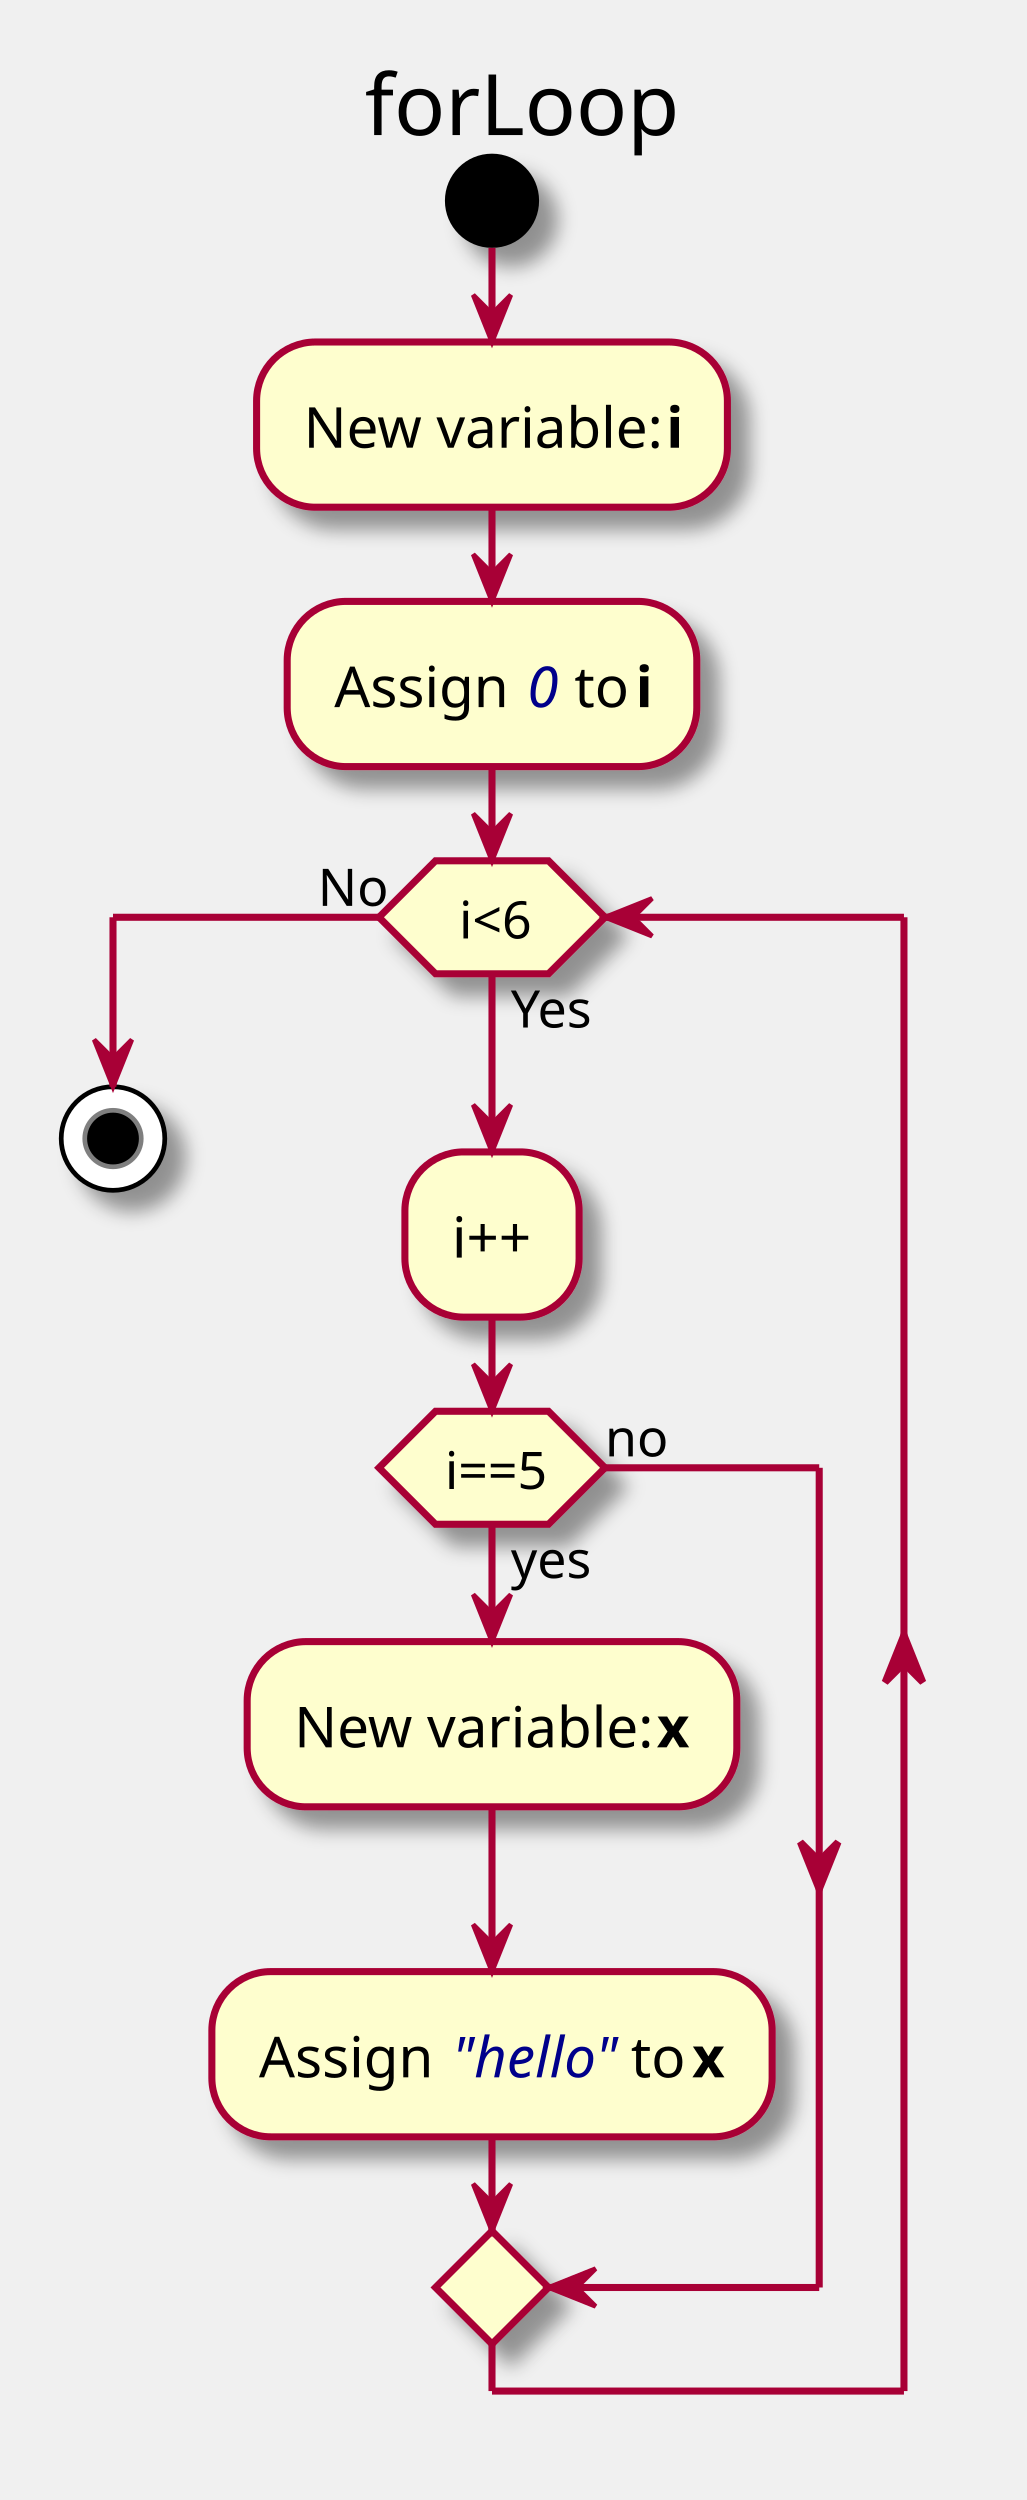
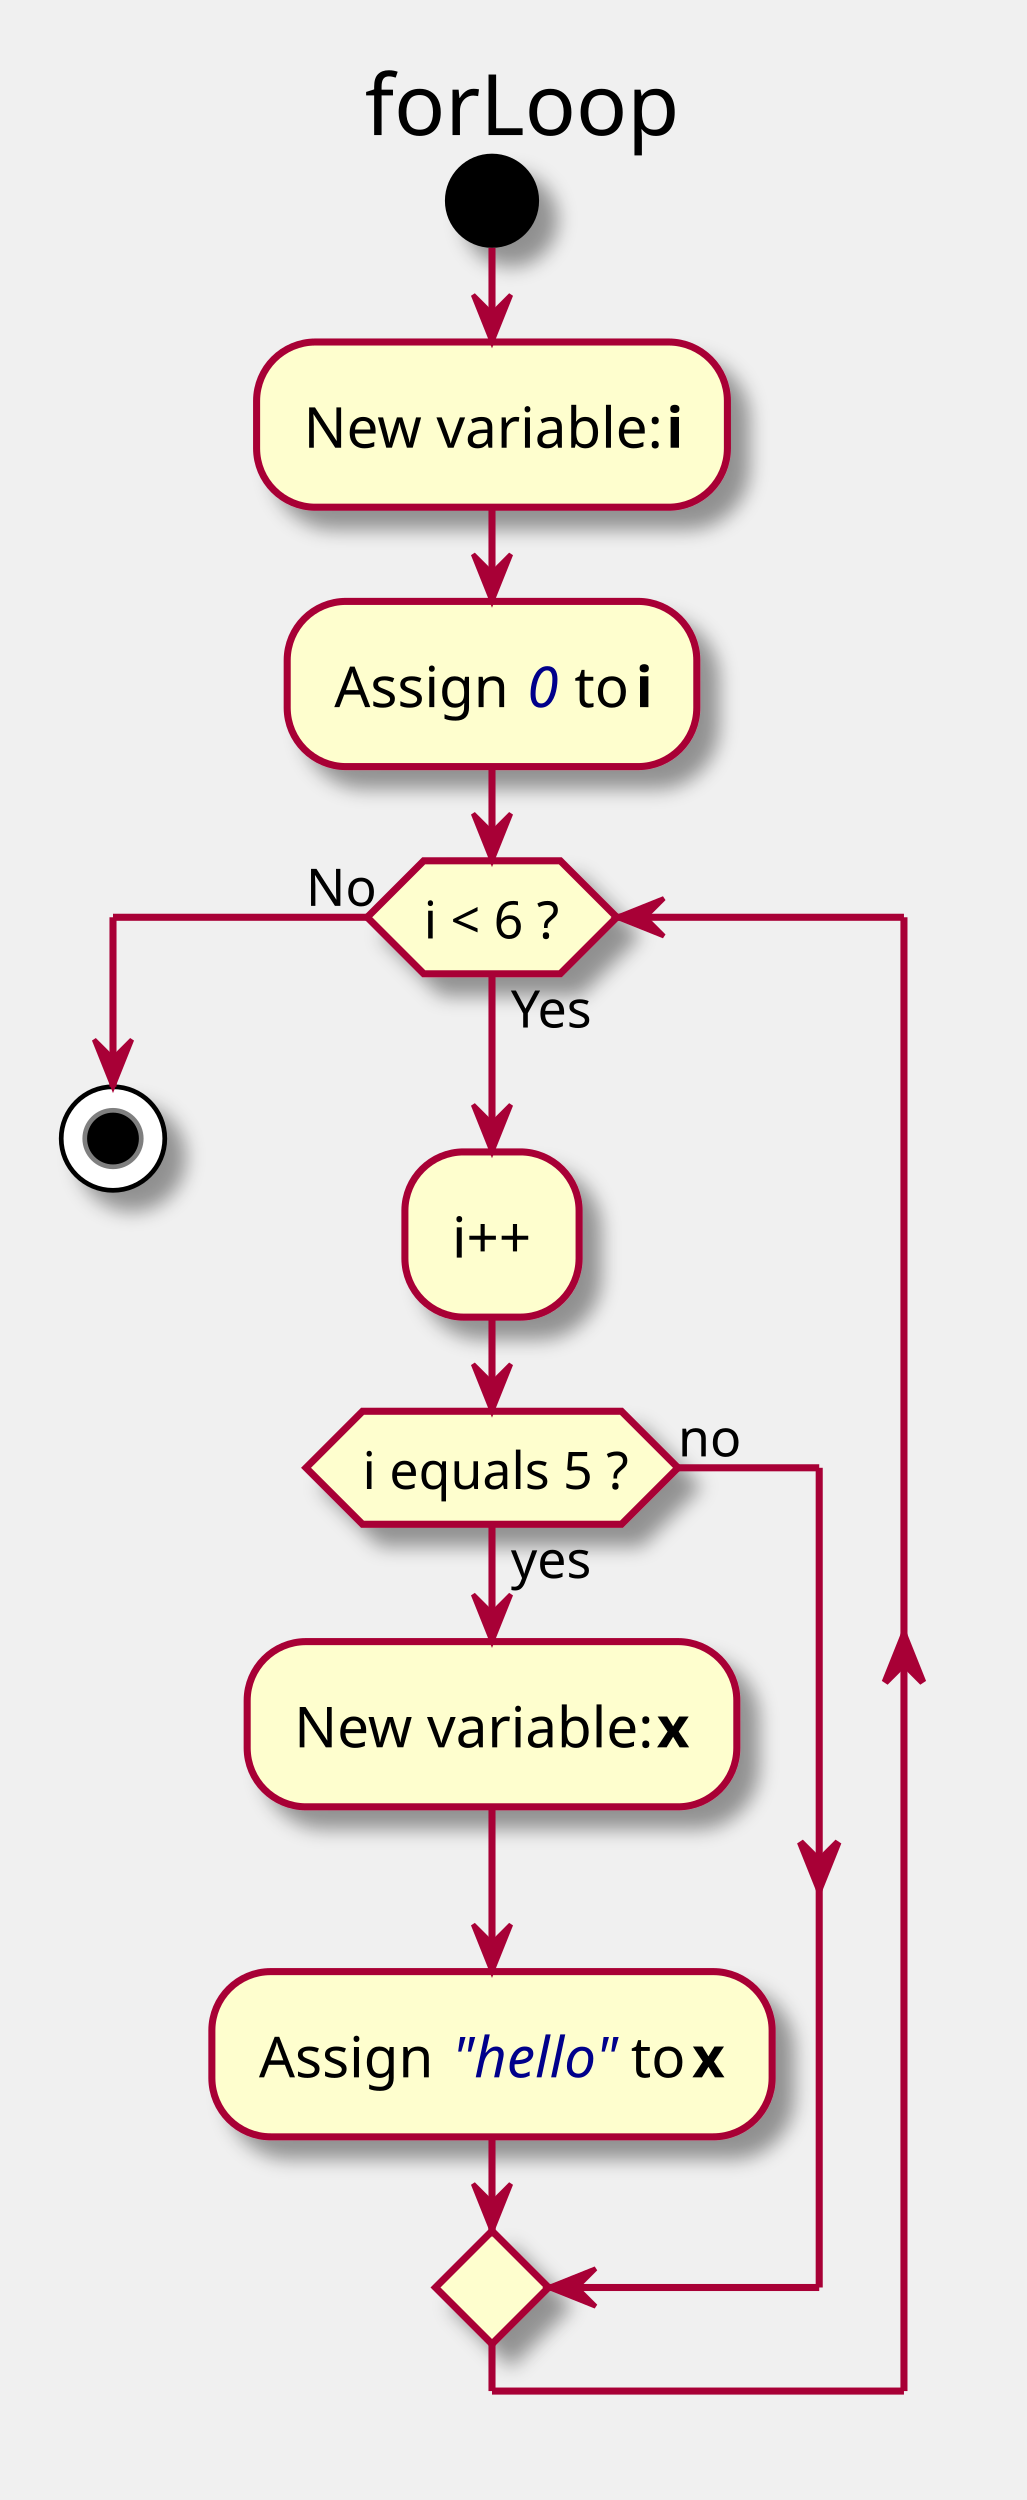
<svg xmlns="http://www.w3.org/2000/svg" contentScriptType="application/ecmascript" contentStyleType="text/css" height="531px" preserveAspectRatio="none" style="width:218px;height:531px;" version="1.1" viewBox="0 0 218 531" width="218px" zoomAndPan="magnify">
  <defs>
-     <filter height="300%" id="f13d559w7z4w17" width="300%" x="-1" y="-1">
+     <filter height="300%" id="f18a17dnc5uuni" width="300%" x="-1" y="-1">
      <feGaussianBlur result="blurOut" stdDeviation="2.0" />
      <feColorMatrix in="blurOut" result="blurOut2" type="matrix" values="0 0 0 0 0 0 0 0 0 0 0 0 0 0 0 0 0 0 .4 0" />
      <feOffset dx="4.0" dy="4.0" in="blurOut2" result="blurOut3" />
      <feBlend in="SourceGraphic" in2="blurOut3" mode="normal" />
    </filter>
  </defs>
  <g>
    <text fill="#000000" font-family="sans-serif" font-size="18" lengthAdjust="spacingAndGlyphs" textLength="61" x="77.5" y="28.686">forLoop</text>
-     <ellipse cx="104.5" cy="42.641" fill="#000000" filter="url(#f13d559w7z4w17)" rx="10" ry="10" style="stroke: none; stroke-width: 1.0;" />
-     <rect fill="#FEFECE" filter="url(#f13d559w7z4w17)" height="35.094" rx="12.5" ry="12.5" style="stroke: #A80036; stroke-width: 1.5;" width="100" x="54.5" y="72.641" />
+     <ellipse cx="104.5" cy="42.641" fill="#000000" filter="url(#f18a17dnc5uuni)" rx="10" ry="10" style="stroke: none; stroke-width: 1.0;" />
+     <rect fill="#FEFECE" filter="url(#f18a17dnc5uuni)" height="35.094" rx="12.5" ry="12.5" style="stroke: #A80036; stroke-width: 1.5;" width="100" x="54.5" y="72.641" />
    <text fill="#000000" font-family="sans-serif" font-size="12" lengthAdjust="spacingAndGlyphs" textLength="74" x="64.5" y="95.098">New variable:</text>
    <text fill="#000000" font-family="sans-serif" font-size="12" font-weight="bold" lengthAdjust="spacingAndGlyphs" textLength="3" x="141.5" y="95.098">i</text>
-     <rect fill="#FEFECE" filter="url(#f13d559w7z4w17)" height="35.094" rx="12.5" ry="12.5" style="stroke: #A80036; stroke-width: 1.5;" width="87" x="61" y="127.734" />
+     <rect fill="#FEFECE" filter="url(#f18a17dnc5uuni)" height="35.094" rx="12.5" ry="12.5" style="stroke: #A80036; stroke-width: 1.5;" width="87" x="61" y="127.734" />
    <text fill="#000000" font-family="sans-serif" font-size="12" lengthAdjust="spacingAndGlyphs" textLength="38" x="71" y="150.191">Assign</text>
    <text fill="#00008B" font-family="sans-serif" font-size="12" font-style="italic" lengthAdjust="spacingAndGlyphs" textLength="7" x="112" y="150.191">0</text>
    <text fill="#000000" font-family="sans-serif" font-size="12" lengthAdjust="spacingAndGlyphs" textLength="10" x="122" y="150.191">to</text>
    <text fill="#000000" font-family="sans-serif" font-size="12" font-weight="bold" lengthAdjust="spacingAndGlyphs" textLength="3" x="135" y="150.191">i</text>
-     <rect fill="#FEFECE" filter="url(#f13d559w7z4w17)" height="35.094" rx="12.5" ry="12.5" style="stroke: #A80036; stroke-width: 1.5;" width="37" x="86" y="244.664" />
+     <rect fill="#FEFECE" filter="url(#f18a17dnc5uuni)" height="35.094" rx="12.5" ry="12.5" style="stroke: #A80036; stroke-width: 1.5;" width="37" x="86" y="244.664" />
    <text fill="#000000" font-family="sans-serif" font-size="12" lengthAdjust="spacingAndGlyphs" textLength="17" x="96" y="267.121">i++</text>
-     <rect fill="#FEFECE" filter="url(#f13d559w7z4w17)" height="35.094" rx="12.5" ry="12.5" style="stroke: #A80036; stroke-width: 1.5;" width="104" x="52.5" y="348.676" />
+     <rect fill="#FEFECE" filter="url(#f18a17dnc5uuni)" height="35.094" rx="12.5" ry="12.5" style="stroke: #A80036; stroke-width: 1.5;" width="104" x="52.5" y="348.676" />
    <text fill="#000000" font-family="sans-serif" font-size="12" lengthAdjust="spacingAndGlyphs" textLength="74" x="62.5" y="371.133">New variable:</text>
    <text fill="#000000" font-family="sans-serif" font-size="12" font-weight="bold" lengthAdjust="spacingAndGlyphs" textLength="7" x="139.5" y="371.133">x</text>
-     <rect fill="#FEFECE" filter="url(#f13d559w7z4w17)" height="35.094" rx="12.5" ry="12.5" style="stroke: #A80036; stroke-width: 1.5;" width="119" x="45" y="418.769" />
+     <rect fill="#FEFECE" filter="url(#f18a17dnc5uuni)" height="35.094" rx="12.5" ry="12.5" style="stroke: #A80036; stroke-width: 1.5;" width="119" x="45" y="418.769" />
    <text fill="#000000" font-family="sans-serif" font-size="12" lengthAdjust="spacingAndGlyphs" textLength="38" x="55" y="441.227">Assign</text>
    <text fill="#00008B" font-family="sans-serif" font-size="12" font-style="italic" lengthAdjust="spacingAndGlyphs" textLength="35" x="96" y="441.227">"hello"</text>
    <text fill="#000000" font-family="sans-serif" font-size="12" lengthAdjust="spacingAndGlyphs" textLength="10" x="134" y="441.227">to</text>
    <text fill="#000000" font-family="sans-serif" font-size="12" font-weight="bold" lengthAdjust="spacingAndGlyphs" textLength="7" x="147" y="441.227">x</text>
-     <polygon fill="#FEFECE" filter="url(#f13d559w7z4w17)" points="92.5,299.758,116.5,299.758,128.5,311.758,116.5,323.758,92.5,323.758,80.5,311.758,92.5,299.758" style="stroke: #A80036; stroke-width: 1.5;" />
+     <polygon fill="#FEFECE" filter="url(#f18a17dnc5uuni)" points="77,299.758,132,299.758,144,311.758,132,323.758,77,323.758,65,311.758,77,299.758" style="stroke: #A80036; stroke-width: 1.5;" />
    <text fill="#000000" font-family="sans-serif" font-size="11" lengthAdjust="spacingAndGlyphs" textLength="18" x="108.5" y="335.177">yes</text>
-     <text fill="#000000" font-family="sans-serif" font-size="11" lengthAdjust="spacingAndGlyphs" textLength="20" x="94.5" y="316.259">i==5</text>
-     <text fill="#000000" font-family="sans-serif" font-size="11" lengthAdjust="spacingAndGlyphs" textLength="12" x="128.5" y="309.341">no</text>
-     <polygon fill="#FEFECE" filter="url(#f13d559w7z4w17)" points="104.5,473.863,116.5,485.863,104.5,497.863,92.5,485.863,104.5,473.863" style="stroke: #A80036; stroke-width: 1.5;" />
-     <polygon fill="#FEFECE" filter="url(#f13d559w7z4w17)" points="92.5,182.828,116.5,182.828,128.5,194.828,116.5,206.828,92.5,206.828,80.5,194.828,92.5,182.828" style="stroke: #A80036; stroke-width: 1.5;" />
+     <text fill="#000000" font-family="sans-serif" font-size="11" lengthAdjust="spacingAndGlyphs" textLength="55" x="77" y="316.259">i equals 5 ?</text>
+     <text fill="#000000" font-family="sans-serif" font-size="11" lengthAdjust="spacingAndGlyphs" textLength="12" x="144" y="309.341">no</text>
+     <polygon fill="#FEFECE" filter="url(#f18a17dnc5uuni)" points="104.5,473.863,116.5,485.863,104.5,497.863,92.5,485.863,104.5,473.863" style="stroke: #A80036; stroke-width: 1.5;" />
+     <polygon fill="#FEFECE" filter="url(#f18a17dnc5uuni)" points="90,182.828,119,182.828,131,194.828,119,206.828,90,206.828,78,194.828,90,182.828" style="stroke: #A80036; stroke-width: 1.5;" />
    <text fill="#000000" font-family="sans-serif" font-size="11" lengthAdjust="spacingAndGlyphs" textLength="20" x="108.5" y="218.247">Yes</text>
-     <text fill="#000000" font-family="sans-serif" font-size="11" lengthAdjust="spacingAndGlyphs" textLength="14" x="97.5" y="199.329">i&lt;6</text>
-     <text fill="#000000" font-family="sans-serif" font-size="11" lengthAdjust="spacingAndGlyphs" textLength="13" x="67.5" y="192.411">No</text>
-     <ellipse cx="24" cy="241.828" fill="#FFFFFF" filter="url(#f13d559w7z4w17)" rx="11" ry="11" style="stroke: #000000; stroke-width: 1.0;" />
+     <text fill="#000000" font-family="sans-serif" font-size="11" lengthAdjust="spacingAndGlyphs" textLength="29" x="90" y="199.329">i &lt; 6 ?</text>
+     <text fill="#000000" font-family="sans-serif" font-size="11" lengthAdjust="spacingAndGlyphs" textLength="13" x="65" y="192.411">No</text>
+     <ellipse cx="24" cy="241.828" fill="#FFFFFF" filter="url(#f18a17dnc5uuni)" rx="11" ry="11" style="stroke: #000000; stroke-width: 1.0;" />
    <ellipse cx="24" cy="241.828" fill="#000000" rx="6" ry="6" style="stroke: #7F7F7F; stroke-width: 1.0;" />
    <line style="stroke: #A80036; stroke-width: 1.5;" x1="104.5" x2="104.5" y1="52.641" y2="72.641" />
    <polygon fill="#A80036" points="100.5,62.641,104.5,72.641,108.5,62.641,104.5,66.641" style="stroke: #A80036; stroke-width: 1.0;" />
    <line style="stroke: #A80036; stroke-width: 1.5;" x1="104.5" x2="104.5" y1="107.734" y2="127.734" />
    <polygon fill="#A80036" points="100.5,117.734,104.5,127.734,108.5,117.734,104.5,121.734" style="stroke: #A80036; stroke-width: 1.0;" />
    <line style="stroke: #A80036; stroke-width: 1.5;" x1="104.5" x2="104.5" y1="383.769" y2="418.769" />
    <polygon fill="#A80036" points="100.5,408.769,104.5,418.769,108.5,408.769,104.5,412.769" style="stroke: #A80036; stroke-width: 1.0;" />
    <line style="stroke: #A80036; stroke-width: 1.5;" x1="104.5" x2="104.5" y1="323.758" y2="348.676" />
    <polygon fill="#A80036" points="100.5,338.676,104.5,348.676,108.5,338.676,104.5,342.676" style="stroke: #A80036; stroke-width: 1.0;" />
-     <line style="stroke: #A80036; stroke-width: 1.5;" x1="128.5" x2="174" y1="311.758" y2="311.758" />
+     <line style="stroke: #A80036; stroke-width: 1.5;" x1="144" x2="174" y1="311.758" y2="311.758" />
    <polygon fill="#A80036" points="170,391.269,174,401.269,178,391.269,174,395.269" style="stroke: #A80036; stroke-width: 1.5;" />
    <line style="stroke: #A80036; stroke-width: 1.5;" x1="174" x2="174" y1="311.758" y2="485.863" />
    <line style="stroke: #A80036; stroke-width: 1.5;" x1="174" x2="116.5" y1="485.863" y2="485.863" />
    <polygon fill="#A80036" points="126.5,481.863,116.5,485.863,126.5,489.863,122.5,485.863" style="stroke: #A80036; stroke-width: 1.0;" />
    <line style="stroke: #A80036; stroke-width: 1.5;" x1="104.5" x2="104.5" y1="453.863" y2="473.863" />
    <polygon fill="#A80036" points="100.5,463.863,104.5,473.863,108.5,463.863,104.5,467.863" style="stroke: #A80036; stroke-width: 1.0;" />
    <line style="stroke: #A80036; stroke-width: 1.5;" x1="104.5" x2="104.5" y1="279.758" y2="299.758" />
    <polygon fill="#A80036" points="100.5,289.758,104.5,299.758,108.5,289.758,104.5,293.758" style="stroke: #A80036; stroke-width: 1.0;" />
    <line style="stroke: #A80036; stroke-width: 1.5;" x1="104.5" x2="104.5" y1="206.828" y2="244.664" />
    <polygon fill="#A80036" points="100.5,234.664,104.5,244.664,108.5,234.664,104.5,238.664" style="stroke: #A80036; stroke-width: 1.0;" />
    <line style="stroke: #A80036; stroke-width: 1.5;" x1="104.5" x2="104.5" y1="497.863" y2="507.863" />
    <line style="stroke: #A80036; stroke-width: 1.5;" x1="104.5" x2="192" y1="507.863" y2="507.863" />
    <polygon fill="#A80036" points="188,357.305,192,347.305,196,357.305,192,353.305" style="stroke: #A80036; stroke-width: 1.5;" />
    <line style="stroke: #A80036; stroke-width: 1.5;" x1="192" x2="192" y1="194.828" y2="507.863" />
-     <line style="stroke: #A80036; stroke-width: 1.5;" x1="192" x2="128.5" y1="194.828" y2="194.828" />
-     <polygon fill="#A80036" points="138.5,190.828,128.5,194.828,138.5,198.828,134.5,194.828" style="stroke: #A80036; stroke-width: 1.0;" />
-     <line style="stroke: #A80036; stroke-width: 1.5;" x1="80.5" x2="24" y1="194.828" y2="194.828" />
+     <line style="stroke: #A80036; stroke-width: 1.5;" x1="192" x2="131" y1="194.828" y2="194.828" />
+     <polygon fill="#A80036" points="141,190.828,131,194.828,141,198.828,137,194.828" style="stroke: #A80036; stroke-width: 1.0;" />
+     <line style="stroke: #A80036; stroke-width: 1.5;" x1="78" x2="24" y1="194.828" y2="194.828" />
    <line style="stroke: #A80036; stroke-width: 1.5;" x1="24" x2="24" y1="194.828" y2="230.828" />
    <polygon fill="#A80036" points="20,220.828,24,230.828,28,220.828,24,224.828" style="stroke: #A80036; stroke-width: 1.0;" />
    <line style="stroke: #A80036; stroke-width: 1.5;" x1="104.5" x2="104.5" y1="162.828" y2="182.828" />
    <polygon fill="#A80036" points="100.5,172.828,104.5,182.828,108.5,172.828,104.5,176.828" style="stroke: #A80036; stroke-width: 1.0;" />
  </g>
</svg>
